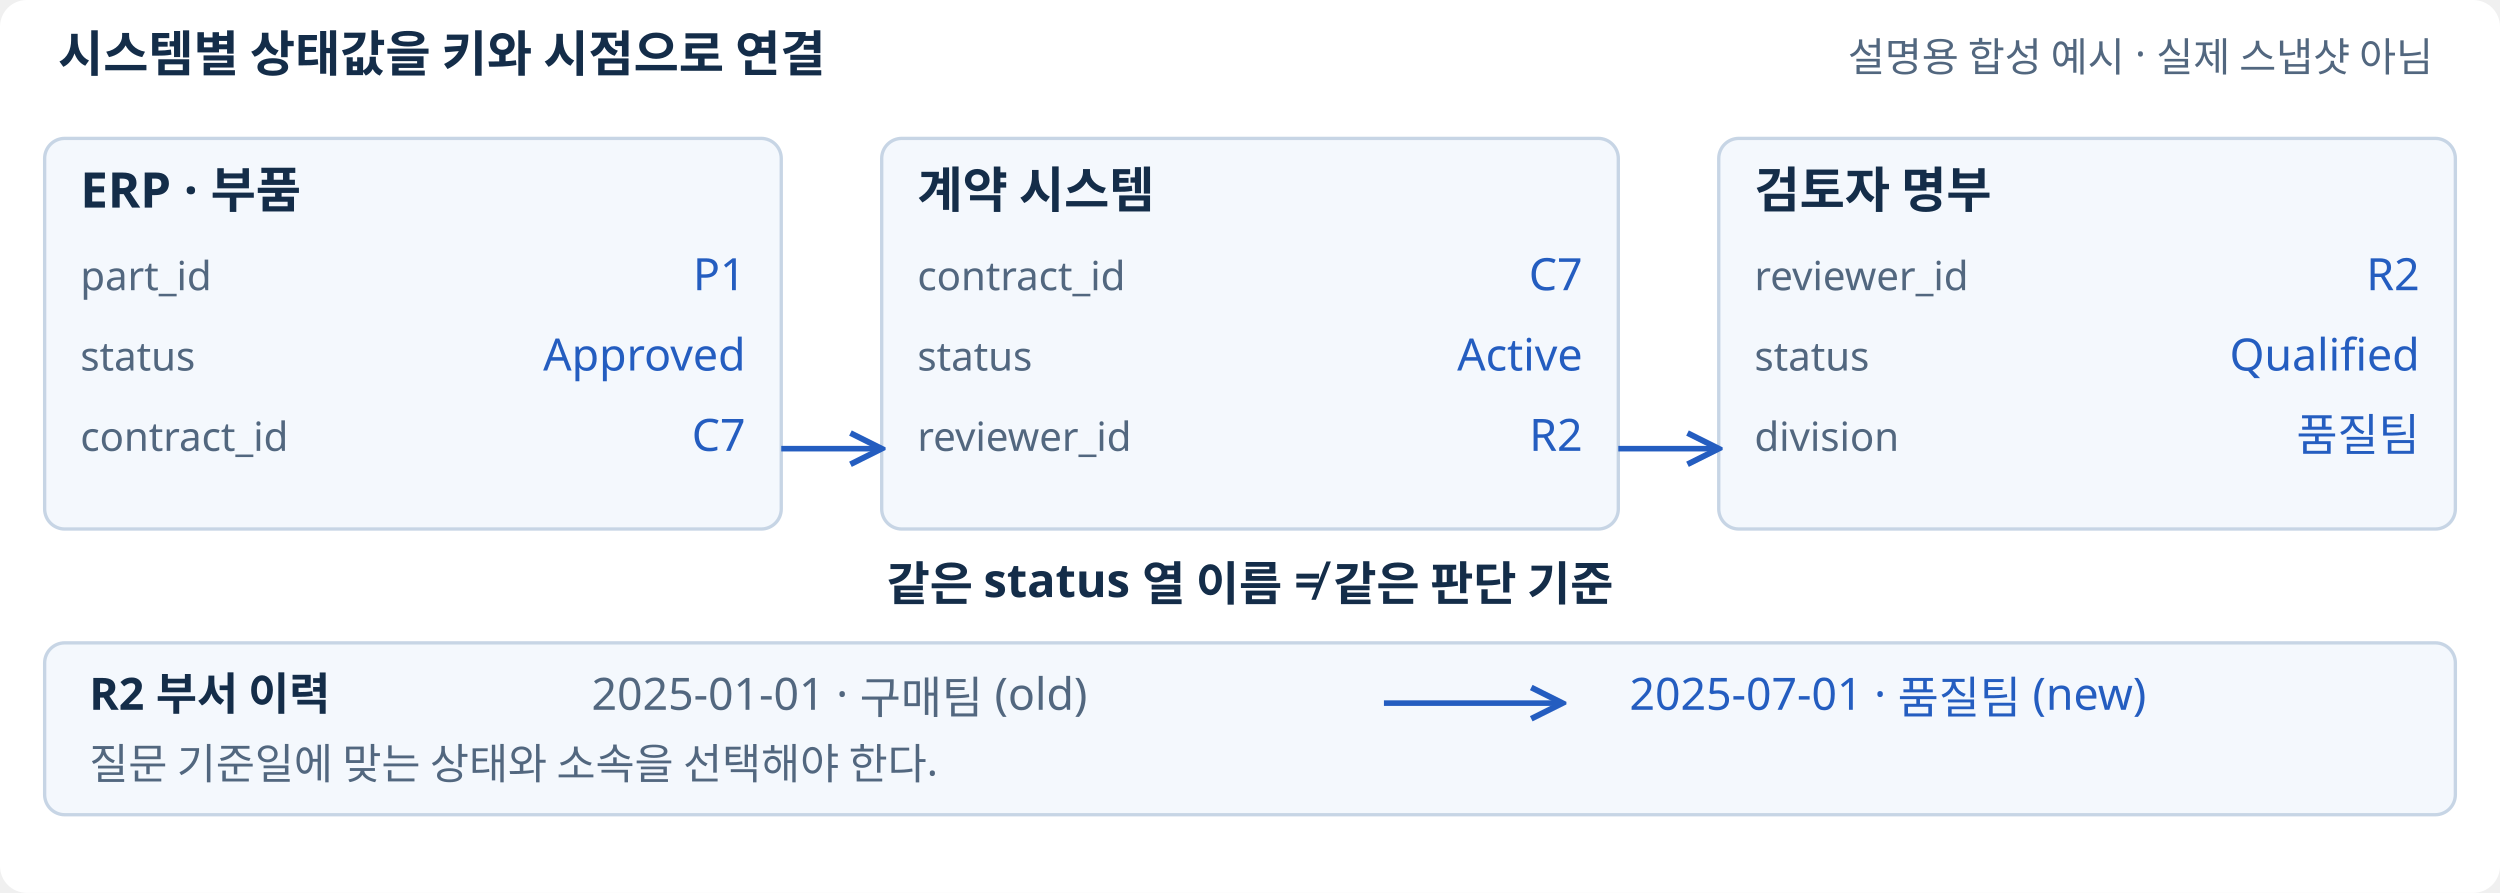
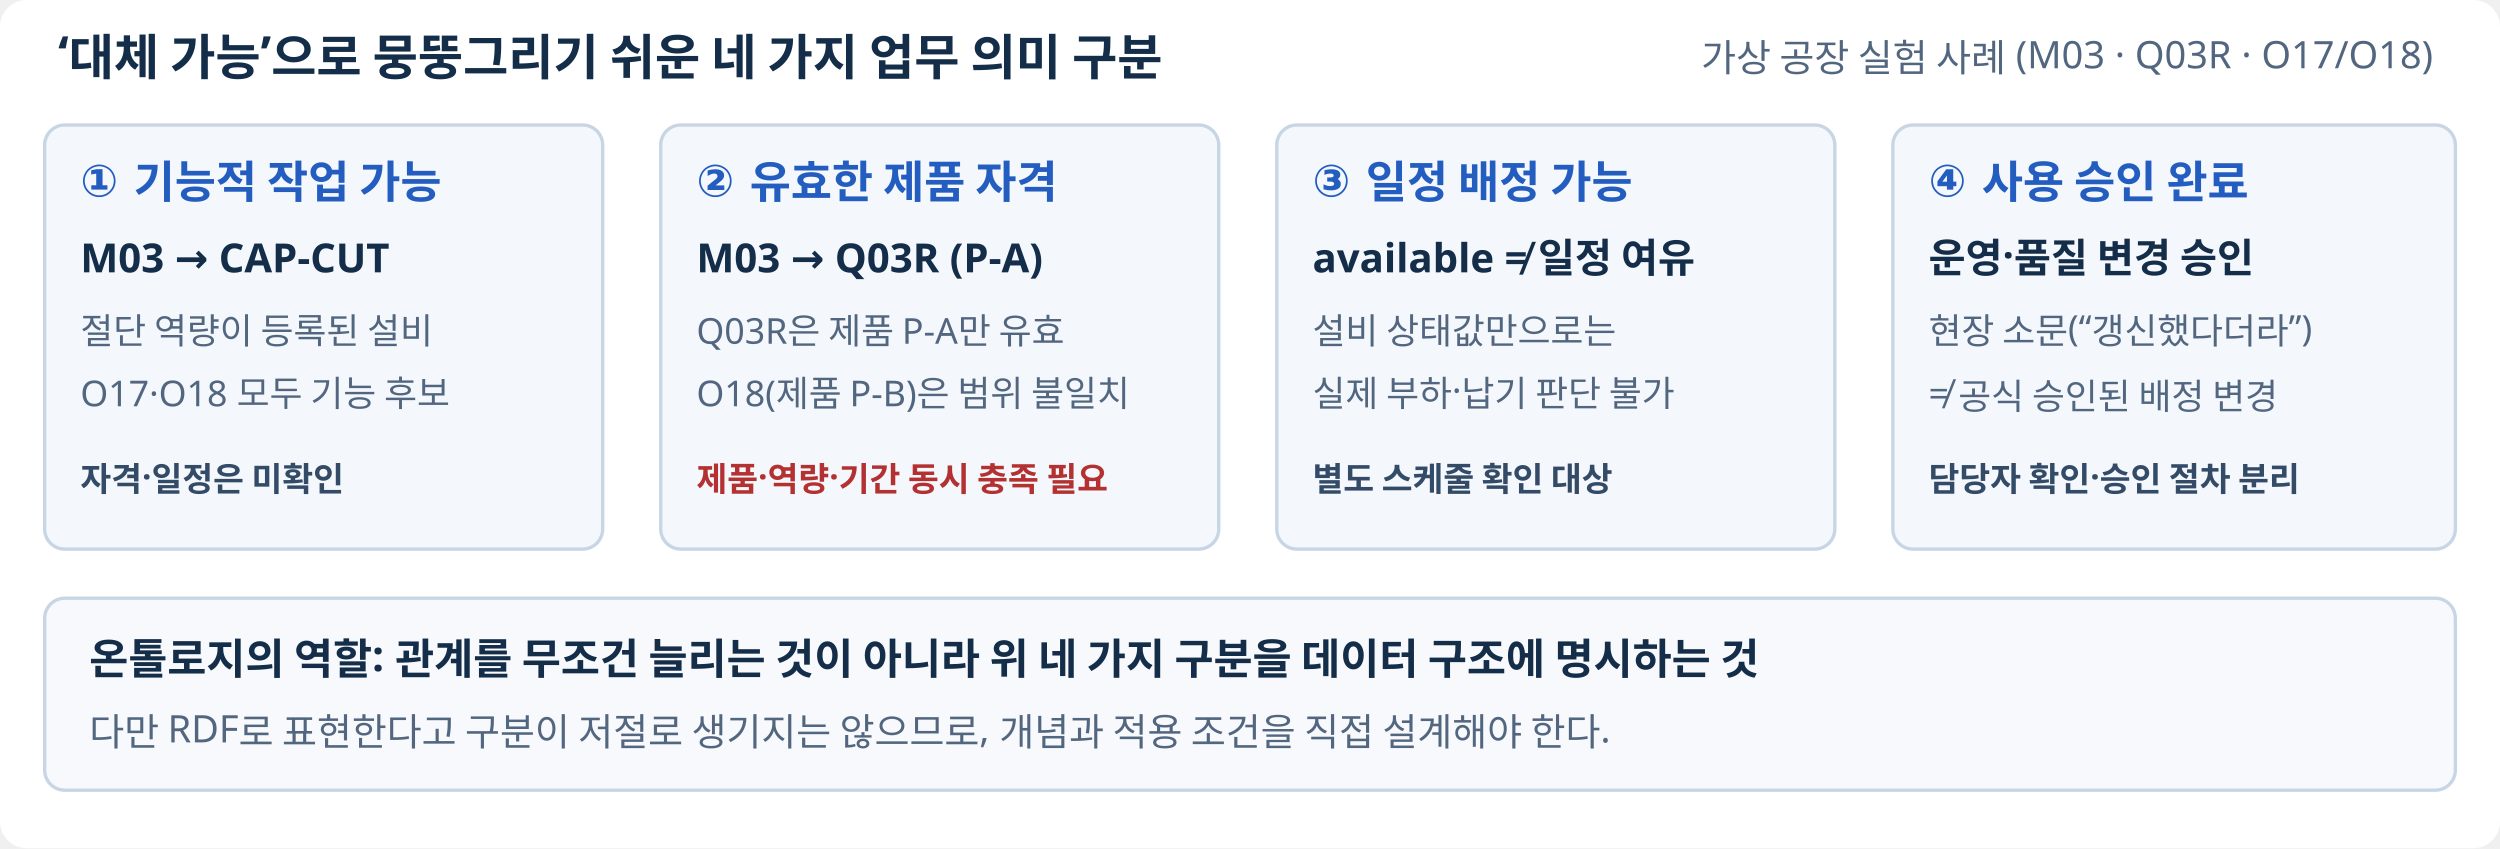
- <svg xmlns="http://www.w3.org/2000/svg" viewBox="0 0 1120 400" role="img" aria-labelledby="evidence-title evidence-desc" font-family="Pretendard, Noto Sans KR, sans-serif">
+ <svg xmlns="http://www.w3.org/2000/svg" viewBox="0 0 1120 380" role="img" aria-labelledby="evidence-title evidence-desc" font-family="Pretendard, Noto Sans KR, sans-serif">
  <defs>
    <marker id="evidence-arrow" viewBox="0 0 10 10" refX="9" refY="5" markerWidth="7" markerHeight="7" orient="auto">
      <path d="M1 1L9 5L1 9" fill="none" stroke="#245dc0" stroke-width="1.5" />
    </marker>
  </defs>
-   <rect width="1120" height="400" rx="12" fill="white" />
-   <text x="26" y="32" text-anchor="start" font-size="22" font-weight="700" fill="#142d49">시스템별 상태값을 키와 시점으로 연결</text>
-   <text x="1090" y="32" text-anchor="end" font-size="18" font-weight="400" fill="#52677f">설명용 합성 예시 · 실제 스냅샷 아님</text>
-   <rect x="20" y="62" width="330" height="175" rx="9" fill="#f4f8fd" stroke="#c7d5e5" stroke-width="1.5" />
-   <text x="36" y="93" text-anchor="start" font-size="22" font-weight="600" fill="#142d49">ERP · 부품</text>
-   <text x="36" y="130" text-anchor="start" font-size="18" font-weight="400" fill="#52677f">part_id</text>
-   <text x="334" y="130" text-anchor="end" font-size="20" font-weight="400" fill="#245dc0">P1</text>
-   <text x="36" y="166" text-anchor="start" font-size="18" font-weight="400" fill="#52677f">status</text>
-   <text x="334" y="166" text-anchor="end" font-size="20" font-weight="400" fill="#245dc0">Approved</text>
-   <text x="36" y="202" text-anchor="start" font-size="18" font-weight="400" fill="#52677f">contract_id</text>
-   <text x="334" y="202" text-anchor="end" font-size="20" font-weight="400" fill="#245dc0">C7</text>
-   <rect x="395" y="62" width="330" height="175" rx="9" fill="#f4f8fd" stroke="#c7d5e5" stroke-width="1.5" />
-   <text x="411" y="93" text-anchor="start" font-size="22" font-weight="600" fill="#142d49">계약 시스템</text>
-   <text x="411" y="130" text-anchor="start" font-size="18" font-weight="400" fill="#52677f">contract_id</text>
-   <text x="709" y="130" text-anchor="end" font-size="20" font-weight="400" fill="#245dc0">C7</text>
-   <text x="411" y="166" text-anchor="start" font-size="18" font-weight="400" fill="#52677f">status</text>
-   <text x="709" y="166" text-anchor="end" font-size="20" font-weight="400" fill="#245dc0">Active</text>
-   <text x="411" y="202" text-anchor="start" font-size="18" font-weight="400" fill="#52677f">reviewer_id</text>
-   <text x="709" y="202" text-anchor="end" font-size="20" font-weight="400" fill="#245dc0">R2</text>
-   <rect x="770" y="62" width="330" height="175" rx="9" fill="#f4f8fd" stroke="#c7d5e5" stroke-width="1.5" />
-   <text x="786" y="93" text-anchor="start" font-size="22" font-weight="600" fill="#142d49">검토자 명부</text>
-   <text x="786" y="130" text-anchor="start" font-size="18" font-weight="400" fill="#52677f">reviewer_id</text>
-   <text x="1084" y="130" text-anchor="end" font-size="20" font-weight="400" fill="#245dc0">R2</text>
-   <text x="786" y="166" text-anchor="start" font-size="18" font-weight="400" fill="#52677f">status</text>
-   <text x="1084" y="166" text-anchor="end" font-size="20" font-weight="400" fill="#245dc0">Qualified</text>
-   <text x="786" y="202" text-anchor="start" font-size="18" font-weight="400" fill="#52677f">division</text>
-   <text x="1084" y="202" text-anchor="end" font-size="20" font-weight="400" fill="#245dc0">품질팀</text>
-   <path d="M350 201 L395 201" fill="none" stroke="#245dc0" stroke-width="2.5" marker-end="url(#evidence-arrow)" />
-   <path d="M725 201 L770 201" fill="none" stroke="#245dc0" stroke-width="2.5" marker-end="url(#evidence-arrow)" />
-   <text x="560" y="269" text-anchor="middle" font-size="21" font-weight="600" fill="#142d49">같은 status 열 이름 ≠ 같은 판단 기준</text>
-   <rect x="20" y="288" width="1080" height="77" rx="9" fill="#f4f8fd" stroke="#c7d5e5" stroke-width="1.5" />
-   <text x="40" y="318" text-anchor="start" font-size="20" font-weight="600" fill="#142d49">R2 부서 이력</text>
-   <text x="265" y="318" text-anchor="start" font-size="20" font-weight="400" fill="#52677f">2025-01-01 · 구매팀 (old)</text>
-   <path d="M620 315 L700 315" fill="none" stroke="#245dc0" stroke-width="2.5" marker-end="url(#evidence-arrow)" />
-   <text x="730" y="318" text-anchor="start" font-size="20" font-weight="400" fill="#245dc0">2025-07-01 · 품질팀 (new)</text>
-   <text x="40" y="349" text-anchor="start" font-size="19" font-weight="400" fill="#52677f">질문 기준일에 맞는 상태와 소속을 선택해야 한다.</text>
+   <rect width="1120" height="380" rx="12" fill="white" />
+   <text x="26" y="32" text-anchor="start" font-size="22" font-weight="700" fill="#142d49">‘대체 가능’으로 뭉뚱그리기 쉬운 네 가지 업무 의미 구분</text>
+   <text x="1090" y="32" text-anchor="end" font-size="17" font-weight="400" fill="#52677f">가상 공장 실험 사례 (M03 · Q03R · O17/O18)</text>
+   <rect x="20" y="56" width="250" height="190" rx="9" fill="#f4f8fd" stroke="#c7d5e5" stroke-width="1.5" />
+   <text x="36" y="88" font-size="20" font-weight="700" fill="#245dc0">① 기능적 작업 가능</text>
+   <text x="36" y="122" font-size="18" font-weight="600" fill="#142d49">M03 → CAP-CUT</text>
+   <text x="36" y="154" font-size="16" fill="#52677f">절단 역량이 등록된 설비</text>
+   <text x="36" y="182" font-size="16" fill="#52677f">O17·O18 모두 기능 후보</text>
+   <text x="36" y="220" font-size="15" font-weight="600" fill="#334b66">자격·일정은 미확인</text>
+   <rect x="296" y="56" width="250" height="190" rx="9" fill="#f4f8fd" stroke="#c7d5e5" stroke-width="1.5" />
+   <text x="312" y="88" font-size="20" font-weight="700" fill="#245dc0">② 유효한 제품 자격</text>
+   <text x="312" y="122" font-size="18" font-weight="600" fill="#142d49">M03 → Q03R (P-A)</text>
+   <text x="312" y="154" font-size="16" fill="#52677f">Q03R은 제품 P-A만 유효</text>
+   <text x="312" y="182" font-size="16" fill="#52677f">O18(제품 P-B)은 범위 불일치</text>
+   <text x="312" y="220" font-size="15" font-weight="600" fill="#b33131">제품·역량·기간 동시 충족 필요</text>
+   <rect x="572" y="56" width="250" height="190" rx="9" fill="#f4f8fd" stroke="#c7d5e5" stroke-width="1.5" />
+   <text x="588" y="88" font-size="20" font-weight="700" fill="#245dc0">③ 일정 배정 가능</text>
+   <text x="588" y="122" font-size="18" font-weight="600" fill="#142d49">available ≠ 일정 여유</text>
+   <text x="588" y="154" font-size="16" fill="#52677f">설비 상태값만으로는</text>
+   <text x="588" y="182" font-size="16" fill="#52677f">실제 부하·납기 판단 불가</text>
+   <text x="588" y="220" font-size="15" font-weight="600" fill="#334b66">별도 스케줄 확인 대상</text>
+   <rect x="848" y="56" width="252" height="190" rx="9" fill="#f4f8fd" stroke="#c7d5e5" stroke-width="1.5" />
+   <text x="864" y="88" font-size="20" font-weight="700" fill="#245dc0">④ 사용 승인 완료</text>
+   <text x="864" y="122" font-size="18" font-weight="600" fill="#142d49">운영·품질 변경 승인</text>
+   <text x="864" y="154" font-size="16" fill="#52677f">현장 소문(“갱신했다더라”)</text>
+   <text x="864" y="182" font-size="16" fill="#52677f">≠ 공식 승인된 배정 변경</text>
+   <text x="864" y="220" font-size="15" font-weight="600" fill="#334b66">담당자 확인·승인 절차 분리</text>
+   <rect x="20" y="268" width="1080" height="86" rx="9" fill="#f7f9fc" stroke="#c7d5e5" stroke-width="1.5" />
+   <text x="40" y="302" text-anchor="start" font-size="19" font-weight="700" fill="#142d49">온톨로지의 역할: 관계를 무조건 늘리는 것이 아니라 위 네 가지 구분을 데이터 구조에 명시하는 것</text>
+   <text x="40" y="334" text-anchor="start" font-size="17" font-weight="400" fill="#52677f">다만 RDF로 표현한다고 구분이 저절로 생기지는 않으므로, 개념과 적용 조건을 직접 설계해야 한다.</text>
</svg>
